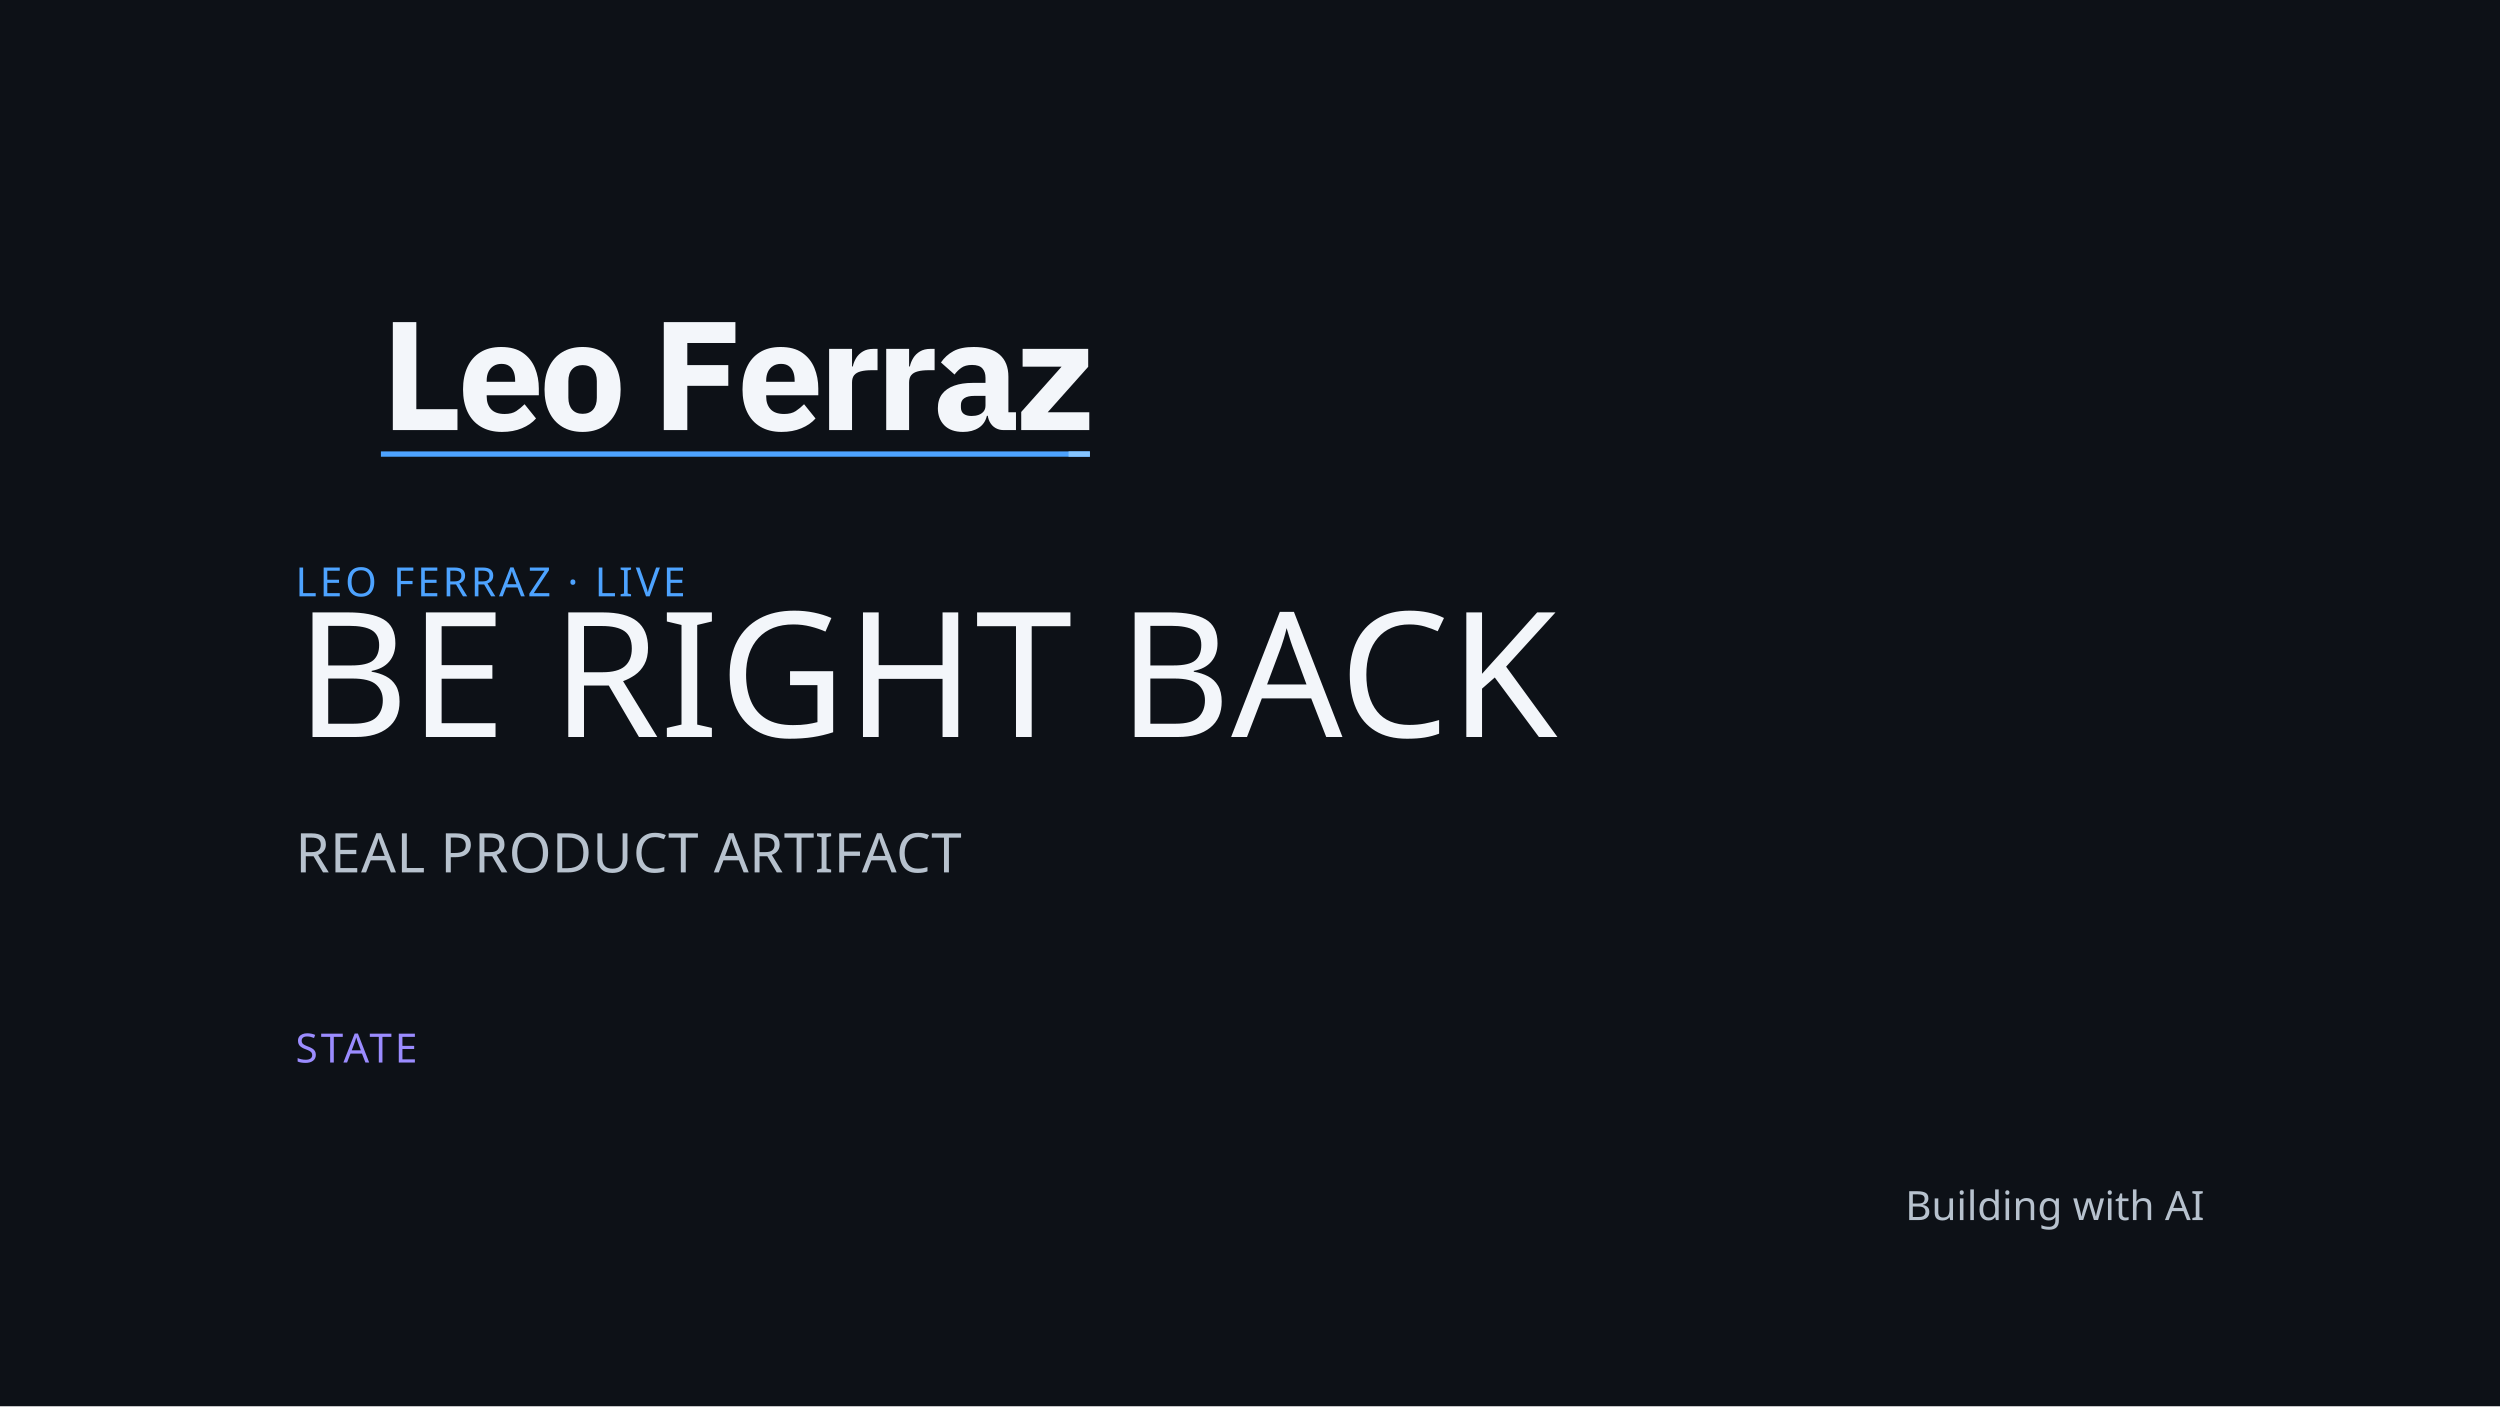
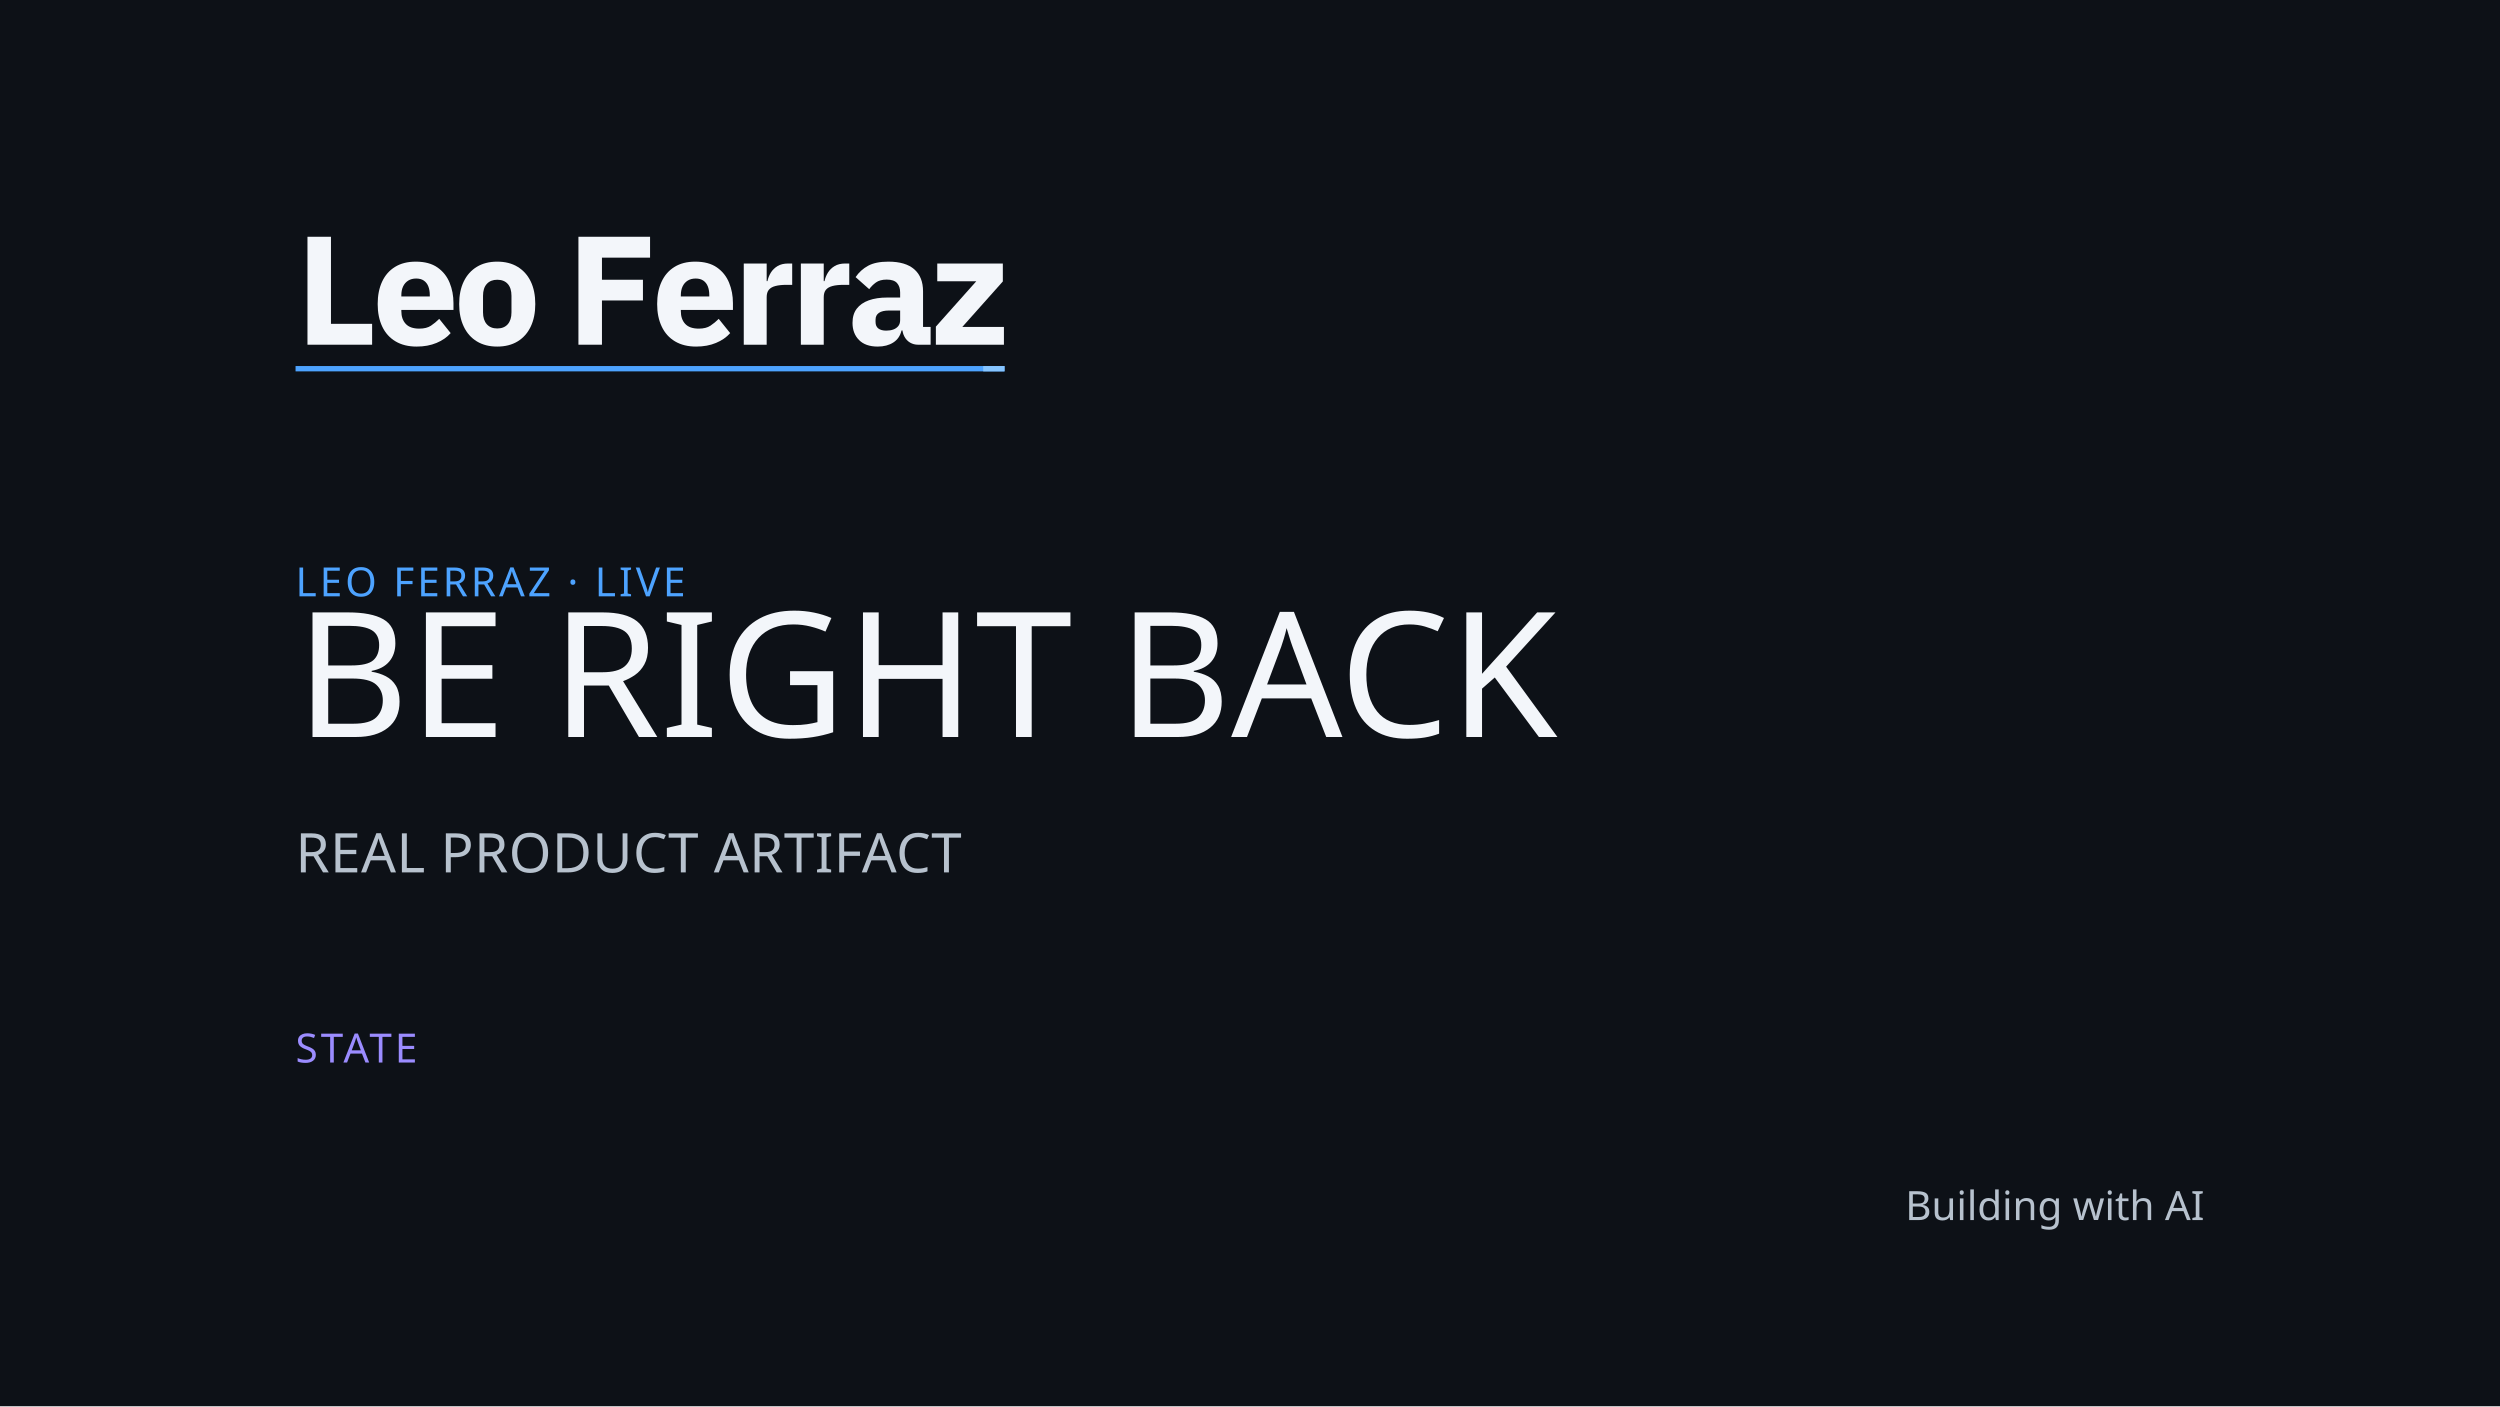
<svg xmlns="http://www.w3.org/2000/svg" viewBox="0 0 1920 1080" width="1920" height="1080" role="img" aria-labelledby="title">
  <rect width="1920" height="1080" fill="#0D1117" />
-   <g data-signature-variant="wordmark-only" transform="translate(227 143) scale(2.048)">
+   <g data-signature-variant="wordmark-only" transform="translate(161.448 77.448) scale(2.048)">
    <path d="M60.71 91.45L36.47 91.45L36.47 50.97L45.28 50.97L45.28 83.62L60.71 83.62Z" fill="#F3F6FA" />
    <path d="M77.41 92.15Q72.77 92.15 69.5 90.2Q66.22 88.26 64.51 84.66Q62.8 81.07 62.8 76.2Q62.8 71.38 64.45 67.82Q66.1 64.25 69.29 62.28Q72.48 60.3 77.07 60.3Q82.11 60.3 85.22 62.48Q88.32 64.65 89.77 68.19Q91.22 71.73 91.22 75.85L91.22 78.4L71.67 78.4L71.67 78.86Q71.67 81.88 73.33 83.65Q74.98 85.42 78.4 85.42Q81.13 85.42 82.78 84.32Q84.43 83.21 85.88 81.76L90.17 87.1Q88.14 89.42 84.87 90.78Q81.59 92.15 77.41 92.15ZM77.24 66.63Q75.5 66.63 74.25 67.41Q73.01 68.19 72.34 69.58Q71.67 70.98 71.67 72.89L71.67 73.35L82.34 73.35L82.34 72.83Q82.34 70.98 81.79 69.58Q81.24 68.19 80.11 67.41Q78.98 66.63 77.24 66.63Z" fill="#F3F6FA" />
    <path d="M107.63 92.15Q103.17 92.15 99.98 90.2Q96.79 88.26 95.08 84.66Q93.36 81.07 93.36 76.2Q93.36 71.27 95.08 67.73Q96.79 64.19 99.98 62.25Q103.17 60.3 107.63 60.3Q112.1 60.3 115.29 62.25Q118.48 64.19 120.19 67.73Q121.9 71.27 121.9 76.2Q121.9 81.07 120.19 84.66Q118.48 88.26 115.29 90.2Q112.1 92.15 107.63 92.15ZM107.63 85.36Q110.18 85.36 111.58 83.77Q112.97 82.17 112.97 79.33L112.97 73.12Q112.97 70.22 111.58 68.66Q110.18 67.09 107.63 67.09Q105.14 67.09 103.72 68.66Q102.3 70.22 102.3 73.12L102.3 79.33Q102.3 82.17 103.72 83.77Q105.14 85.36 107.63 85.36Z" fill="#F3F6FA" />
    <path d="M146.9 91.45L138.08 91.45L138.08 50.97L164.94 50.97L164.94 58.8L146.9 58.8L146.9 67.09L162.27 67.09L162.27 74.86L146.9 74.86Z" fill="#F3F6FA" />
    <path d="M182.22 92.15Q177.58 92.15 174.3 90.2Q171.03 88.26 169.32 84.66Q167.6 81.07 167.6 76.2Q167.6 71.38 169.26 67.82Q170.91 64.25 174.1 62.28Q177.29 60.3 181.87 60.3Q186.92 60.3 190.02 62.48Q193.12 64.65 194.57 68.19Q196.02 71.73 196.02 75.85L196.02 78.4L176.48 78.4L176.48 78.86Q176.48 81.88 178.13 83.65Q179.78 85.42 183.21 85.42Q185.93 85.42 187.58 84.32Q189.24 83.21 190.69 81.76L194.98 87.1Q192.95 89.42 189.67 90.78Q186.4 92.15 182.22 92.15ZM182.05 66.63Q180.31 66.63 179.06 67.41Q177.81 68.19 177.15 69.58Q176.48 70.98 176.48 72.89L176.48 73.35L187.15 73.35L187.15 72.83Q187.15 70.98 186.6 69.58Q186.05 68.19 184.92 67.41Q183.79 66.63 182.05 66.63Z" fill="#F3F6FA" />
    <path d="M208.67 91.45L200.08 91.45L200.08 61L208.67 61L208.67 67.61L208.96 67.61Q209.31 65.93 210.23 64.42Q211.16 62.91 212.76 61.96Q214.35 61 216.73 61L218.24 61L218.24 69L216.09 69Q213.6 69 211.95 69.44Q210.29 69.87 209.48 70.86Q208.67 71.85 208.67 73.64Z" fill="#F3F6FA" />
    <path d="M230.07 91.45L221.49 91.45L221.49 61L230.07 61L230.07 67.61L230.36 67.61Q230.71 65.93 231.64 64.42Q232.56 62.91 234.16 61.96Q235.75 61 238.13 61L239.64 61L239.64 69L237.49 69Q235 69 233.35 69.44Q231.69 69.87 230.88 70.86Q230.07 71.85 230.07 73.64Z" fill="#F3F6FA" />
    <path d="M270.15 91.45L265.39 91.45Q263.83 91.45 262.46 90.67Q261.1 89.88 260.29 88.35Q259.48 86.81 259.48 84.66L259.48 83.91L261.33 86.11L259.24 86.11Q258.55 89.07 256.17 90.61Q253.79 92.15 250.31 92.15Q245.73 92.15 243.29 89.68Q240.86 87.22 240.86 83.27Q240.86 80.02 242.45 77.94Q244.05 75.85 246.98 74.8Q249.91 73.76 253.91 73.76L258.72 73.76L258.72 71.85Q258.72 69.64 257.56 68.34Q256.4 67.03 253.68 67.03Q251.12 67.03 249.62 68.13Q248.11 69.24 247.12 70.63L242.02 66.1Q243.87 63.38 246.72 61.84Q249.56 60.3 254.31 60.3Q260.75 60.3 264.03 63.18Q267.31 66.05 267.31 71.44L267.31 84.78L270.15 84.78ZM258.72 78.63L254.55 78.63Q252.05 78.63 250.78 79.5Q249.5 80.37 249.5 82.05L249.5 82.92Q249.5 84.55 250.54 85.36Q251.59 86.17 253.5 86.17Q254.95 86.17 256.11 85.77Q257.27 85.36 258 84.49Q258.72 83.62 258.72 82.23Z" fill="#F3F6FA" />
    <path d="M297.64 91.45L272.12 91.45L272.12 84.66L287.26 67.67L272.64 67.67L272.64 61L297.23 61L297.23 67.73L282.04 84.78L297.64 84.78Z" fill="#F3F6FA" />
    <rect data-accent="underline-line" x="32" y="99.45" width="265.872" height="2" fill="#4DA3FF" />
    <rect data-accent="underline-terminal" x="289.872" y="99.45" width="8" height="2" fill="#86C5FF" />
  </g>
  <text x="227" y="458" fill="#4DA3FF" font-family="IBM Plex Mono" font-size="31px" font-weight="500" text-anchor="start" letter-spacing="0.075em">LEO FERRAZ · LIVE</text>
  <text x="227" y="566" fill="#F3F6FA" font-family="IBM Plex Sans" font-size="134px" font-weight="500" text-anchor="start" letter-spacing="0em">BE RIGHT BACK</text>
  <text x="227" y="670" fill="#B7C2CE" font-family="IBM Plex Mono" font-size="42px" font-weight="500" text-anchor="start" letter-spacing="0.01em">REAL PRODUCT ARTIFACT</text>
  <text x="227" y="816" fill="#9B8CFF" font-family="IBM Plex Mono" font-size="31px" font-weight="500" text-anchor="start" letter-spacing="0.075em">STATE</text>
  <text x="1693" y="937" fill="#B7C2CE" font-family="IBM Plex Mono" font-size="31px" font-weight="500" text-anchor="end" letter-spacing="0em">Building with AI</text>
</svg>
